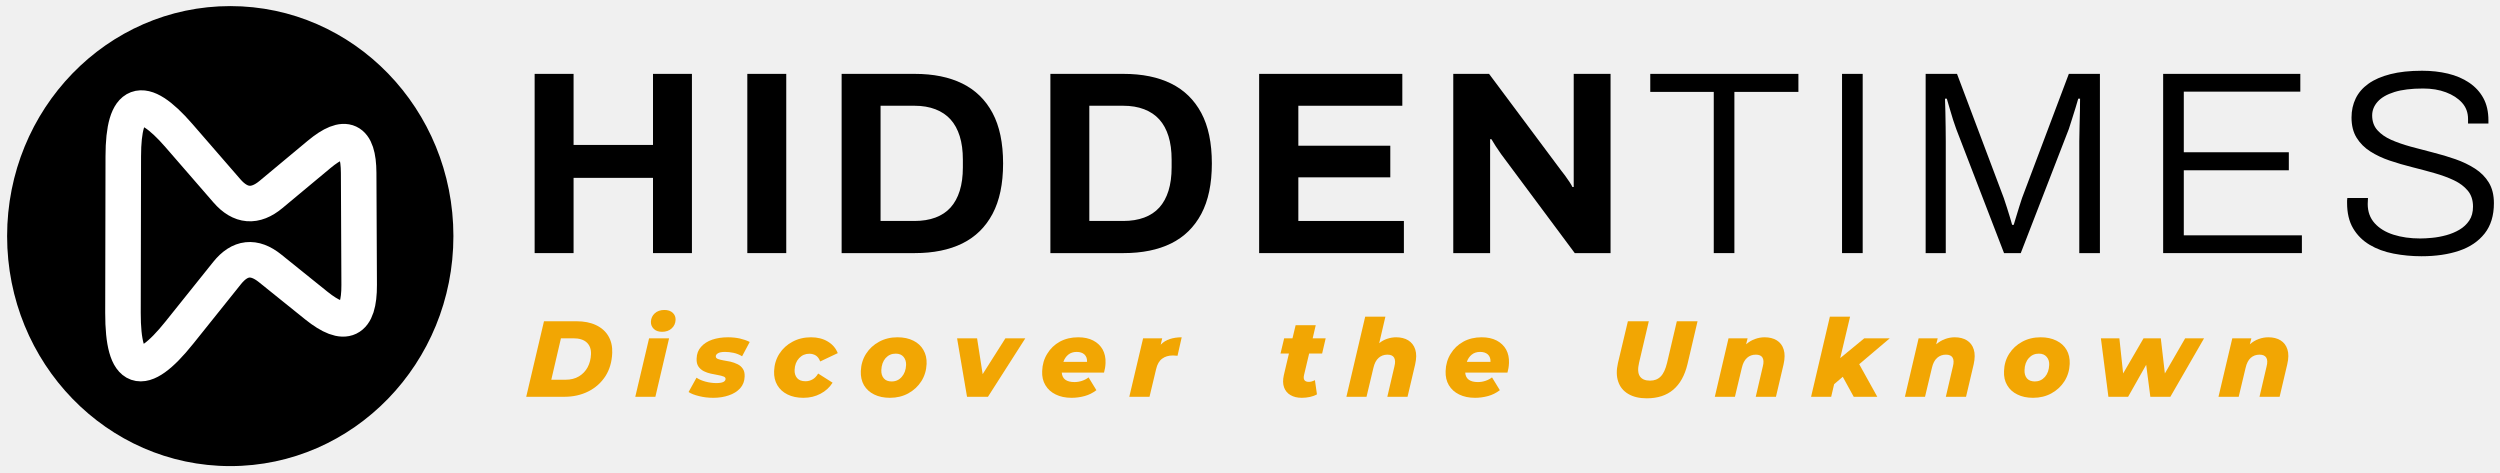
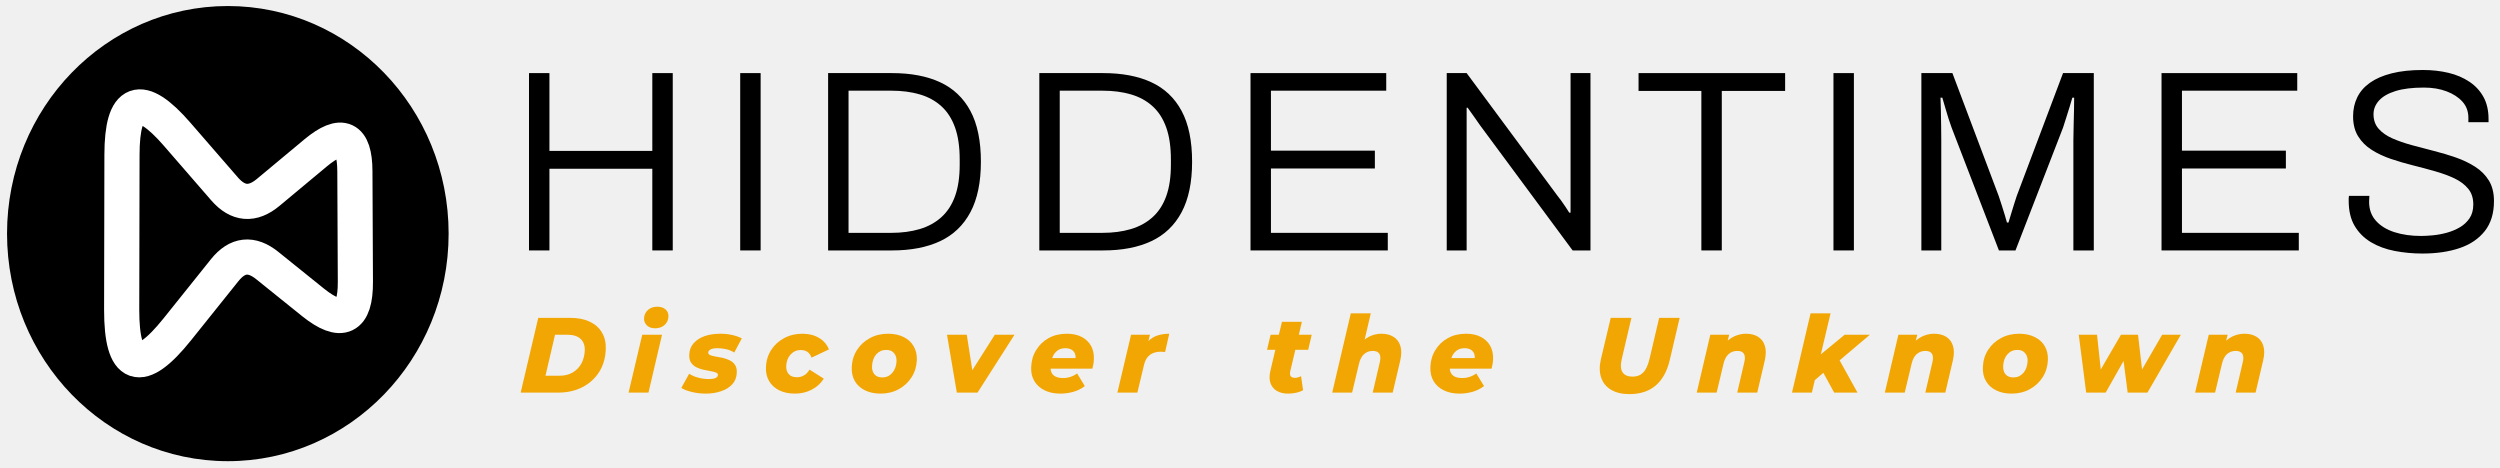
- <svg xmlns="http://www.w3.org/2000/svg" viewBox="0 22.75 2461.93 465" role="img" aria-label="HiddenTimes" class="ht-logo" part="svg">
+ <svg xmlns="http://www.w3.org/2000/svg" viewBox="0 22.75 2488.16 465" role="img" aria-label="HiddenTimes" class="ht-logo" part="svg">
  <g class="ht-mark" part="mark">
    <ellipse class="ht-circle" part="circle" cx="226.75" cy="255.25" rx="219.75" ry="226.5" fill="#000000" />
    <path class="ht-symbol" part="symbol" d="M121.4 176.75Q121.5 93.25 176.2 156.25L223.5 210.75Q243.5 233.75 266.9 214.25L314.2 174.85Q353 142.55 353.2 193.05L353.7 303.25Q354 357.75 311.5 323.65L265.9 286.95Q242.5 268.15 223.7 291.55L176.6 350.35Q121 419.85 121.1 330.85Z" fill="none" stroke-width="35" stroke-linejoin="round" stroke-linecap="round" pathLength="1" stroke="#FFFFFF" />
  </g>
  <g class="ht-wordmark" part="wordmark" fill="#000000">
-     <path class="ht-letter" part="letter" style="--i:0" d="M564.84 272L526.5 272L526.5 95.5L564.84 95.5L564.84 165.48L643.06 165.48L643.06 95.5L681.39 95.5L681.39 272L643.06 272L643.06 197.9L564.84 197.9L564.84 272Z" />
-     <path class="ht-letter" part="letter" style="--i:1" d="M774.28 272L735.94 272L735.94 95.5L774.28 95.5L774.28 272Z" />
-     <path class="ht-letter" part="letter" style="--i:2" d="M900.85 272L828.81 272L828.81 95.5L900.85 95.5Q928.38 95.5 947.68 105.02Q966.98 114.54 977.4 133.96Q987.82 153.39 987.82 183.75L987.82 183.75Q987.82 213.85 977.4 233.41Q966.98 252.96 947.68 262.48Q928.38 272 900.85 272L900.85 272ZM867.15 126.89L867.15 240.35L900.6 240.35Q912.18 240.35 921.18 237.01Q930.19 233.66 936.1 227.1Q942.02 220.54 945.11 210.64Q948.2 200.73 948.2 187.61L948.2 187.61L948.2 179.89Q948.2 166.77 945.11 156.86Q942.02 146.96 936.1 140.4Q930.19 133.84 921.18 130.36Q912.18 126.89 900.6 126.89L900.6 126.89L867.15 126.89Z" />
-     <path class="ht-letter" part="letter" style="--i:3" d="M1106.43 272L1034.39 272L1034.39 95.5L1106.43 95.5Q1133.96 95.5 1153.26 105.02Q1172.56 114.54 1182.98 133.96Q1193.4 153.39 1193.4 183.75L1193.4 183.75Q1193.4 213.85 1182.98 233.41Q1172.56 252.96 1153.26 262.48Q1133.96 272 1106.43 272L1106.43 272ZM1072.73 126.89L1072.73 240.35L1106.18 240.35Q1117.76 240.35 1126.76 237.01Q1135.77 233.66 1141.68 227.1Q1147.6 220.54 1150.69 210.64Q1153.78 200.73 1153.78 187.61L1153.78 187.61L1153.78 179.89Q1153.78 166.77 1150.69 156.86Q1147.6 146.96 1141.68 140.4Q1135.77 133.84 1126.76 130.36Q1117.76 126.89 1106.18 126.89L1106.18 126.89L1072.73 126.89Z" />
-     <path class="ht-letter" part="letter" style="--i:4" d="M1382.51 272L1239.97 272L1239.97 95.5L1380.97 95.5L1380.97 126.89L1278.57 126.89L1278.57 166.25L1369.13 166.25L1369.13 197.39L1278.57 197.39L1278.57 240.35L1382.51 240.35L1382.51 272Z" />
-     <path class="ht-letter" part="letter" style="--i:5" d="M1467.42 272L1431.14 272L1431.14 95.5L1466.39 95.5L1537.4 190.7Q1538.95 192.5 1541.26 195.71Q1543.58 198.93 1545.64 202.02Q1547.7 205.1 1548.47 206.91L1548.47 206.91L1549.75 206.91Q1549.75 202.53 1549.75 198.29Q1549.75 194.04 1549.75 190.7L1549.75 190.7L1549.75 95.5L1586.03 95.5L1586.03 272L1550.78 272L1478.23 174.49Q1475.65 170.89 1472.82 166.51Q1469.99 162.14 1468.71 159.82L1468.71 159.82L1467.42 159.82Q1467.42 163.68 1467.42 167.41Q1467.42 171.14 1467.42 174.49L1467.42 174.49L1467.42 272Z" />
-     <path class="ht-letter" part="letter" style="--i:6" d="M1707.98 272L1687.66 272L1687.66 113.25L1625.14 113.25L1625.14 95.5L1771.02 95.5L1771.02 113.25L1707.98 113.25L1707.98 272Z" />
-     <path class="ht-letter" part="letter" style="--i:7" d="M1834.32 272L1813.99 272L1813.99 95.5L1834.32 95.5L1834.32 272Z" />
-     <path class="ht-letter" part="letter" style="--i:8" d="M1916.14 272L1896.33 272L1896.33 95.5L1927.21 95.5L1973.26 217.71Q1974.81 222.09 1976.35 227.1Q1977.89 232.12 1979.31 236.62Q1980.72 241.13 1981.5 244.21L1981.5 244.21L1983.04 244.21Q1984.07 240.61 1985.61 235.72Q1987.16 230.83 1988.57 226.07Q1989.99 221.31 1991.27 217.71L1991.27 217.71L2037.33 95.5L2067.94 95.5L2067.94 272L2047.62 272L2047.62 162.14Q2047.62 155.71 2047.88 147.6Q2048.13 139.5 2048.26 131.78Q2048.39 124.06 2048.39 119.94L2048.39 119.94L2046.59 119.94Q2045.56 123.8 2043.89 129.08Q2042.22 134.35 2040.54 139.75Q2038.87 145.16 2037.33 149.79L2037.33 149.79L1989.99 272L1973.52 272L1926.44 149.79Q1924.89 145.67 1923.35 140.78Q1921.8 135.89 1920.26 130.49Q1918.72 125.09 1917.17 119.94L1917.17 119.94L1915.37 119.94Q1915.63 125.09 1915.76 132.81Q1915.89 140.53 1916.02 148.24Q1916.14 155.96 1916.14 162.14L1916.14 162.14L1916.14 272Z" />
-     <path class="ht-letter" part="letter" style="--i:9" d="M2266.83 272L2130.21 272L2130.21 95.5L2265.29 95.5L2265.29 113L2150.54 113L2150.54 172.69L2253.97 172.69L2253.97 190.44L2150.54 190.44L2150.54 254.5L2266.83 254.5L2266.83 272Z" />
-     <path class="ht-letter" part="letter" style="--i:10" d="M2384.67 275.09L2384.67 275.09Q2370.51 275.09 2357.14 272.51Q2343.76 269.94 2333.46 263.77Q2323.17 257.59 2317.26 247.56Q2311.34 237.52 2311.34 222.6L2311.34 222.6Q2311.34 221.31 2311.34 220.16Q2311.34 219 2311.6 217.71L2311.6 217.71L2331.92 217.71Q2331.92 218.74 2331.79 220.54Q2331.66 222.34 2331.66 223.63L2331.66 223.63Q2331.66 234.95 2338.48 242.54Q2345.3 250.13 2357.01 253.86Q2368.71 257.59 2383.38 257.59L2383.38 257.59Q2388.27 257.59 2395.09 256.95Q2401.9 256.31 2408.98 254.38Q2416.05 252.45 2421.97 248.97Q2427.89 245.5 2431.62 239.97Q2435.35 234.44 2435.35 226.2L2435.35 226.2Q2435.35 216.68 2430.21 210.51Q2425.06 204.33 2416.7 200.35Q2408.34 196.36 2397.53 193.27Q2386.72 190.18 2375.4 187.35Q2364.08 184.52 2353.4 180.92Q2342.73 177.32 2334.24 171.91Q2325.75 166.51 2320.73 158.41Q2315.71 150.3 2315.71 138.47L2315.71 138.47Q2315.71 128.18 2319.83 119.69Q2323.95 111.19 2332.44 105.15Q2340.93 99.1 2354.05 95.76Q2367.17 92.41 2385.18 92.41L2385.18 92.41Q2398.82 92.41 2410.65 95.24Q2422.49 98.07 2431.49 104.12Q2440.5 110.17 2445.51 119.3Q2450.53 128.43 2450.53 141.3L2450.53 141.3L2450.53 144.38L2430.46 144.38L2430.46 140.01Q2430.46 130.49 2424.55 123.93Q2418.63 117.37 2408.72 113.64Q2398.82 109.91 2386.21 109.91L2386.21 109.91Q2368.97 109.91 2357.91 113.38Q2346.84 116.85 2341.44 122.9Q2336.04 128.95 2336.04 136.41L2336.04 136.41Q2336.04 145.16 2341.18 150.95Q2346.33 156.73 2354.82 160.47Q2363.31 164.2 2373.99 167.15Q2384.67 170.11 2395.99 172.94Q2407.31 175.77 2417.98 179.5Q2428.66 183.24 2437.28 188.77Q2445.9 194.3 2450.92 202.53Q2455.93 210.77 2455.93 222.86L2455.93 222.86Q2455.93 241.13 2446.8 252.7Q2437.67 264.28 2421.71 269.68Q2405.76 275.09 2384.67 275.09Z" />
+     <path class="ht-letter" part="letter" style="--i:0" d="M546.83 272L526.5 272L526.5 95.5L546.83 95.5L546.83 172.94L649.23 172.94L649.23 95.5L669.56 95.5L669.56 272L649.23 272L649.23 190.7L546.83 190.7L546.83 272Z" />
+     <path class="ht-letter" part="letter" style="--i:1" d="M757.03 272L736.7 272L736.7 95.5L757.03 95.5L757.03 272Z" />
+     <path class="ht-letter" part="letter" style="--i:2" d="M887.74 272L824.19 272L824.19 95.5L887.74 95.5Q916.05 95.5 935.73 104.63Q955.41 113.77 965.83 133.19Q976.25 152.62 976.25 183.75L976.25 183.75Q976.25 214.37 965.83 233.92Q955.41 253.48 935.73 262.74Q916.05 272 887.74 272L887.74 272ZM844.52 113L844.52 254.5L886.97 254.5Q902.67 254.5 915.27 250.77Q927.88 247.04 936.89 238.94Q945.89 230.83 950.52 217.97Q955.15 205.1 955.15 186.84L955.15 186.84L955.15 181.43Q955.15 162.65 950.52 149.66Q945.89 136.67 937.01 128.56Q928.14 120.46 915.53 116.73Q902.92 113 886.97 113L886.97 113L844.52 113Z" />
+     <path class="ht-letter" part="letter" style="--i:3" d="M1097.94 272L1034.39 272L1034.39 95.5L1097.94 95.5Q1126.25 95.5 1145.93 104.63Q1165.61 113.77 1176.03 133.19Q1186.45 152.62 1186.45 183.75L1186.45 183.75Q1186.45 214.37 1176.03 233.92Q1165.61 253.48 1145.93 262.74Q1126.25 272 1097.94 272L1097.94 272ZM1054.72 113L1054.72 254.5L1097.17 254.5Q1112.87 254.5 1125.47 250.77Q1138.08 247.04 1147.09 238.94Q1156.09 230.83 1160.72 217.97Q1165.35 205.1 1165.35 186.84L1165.35 186.84L1165.35 181.43Q1165.35 162.65 1160.72 149.66Q1156.09 136.67 1147.21 128.56Q1138.34 120.46 1125.73 116.73Q1113.12 113 1097.17 113L1097.17 113L1054.72 113Z" />
+     <path class="ht-letter" part="letter" style="--i:4" d="M1381.21 272L1244.59 272L1244.59 95.5L1379.67 95.5L1379.67 113L1264.92 113L1264.92 172.69L1368.35 172.69L1368.35 190.44L1264.92 190.44L1264.92 254.5L1381.21 254.5L1381.21 272Z" />
+     <path class="ht-letter" part="letter" style="--i:5" d="M1459.69 272L1439.88 272L1439.88 95.5L1459.69 95.5L1550 217.45Q1551.55 219.26 1553.73 222.34Q1555.92 225.43 1558.11 228.65Q1560.29 231.86 1561.84 234.44L1561.84 234.44L1563.12 234.44Q1563.12 230.06 1563.12 225.82Q1563.12 221.57 1563.12 217.45L1563.12 217.45L1563.12 95.5L1582.94 95.5L1582.94 272L1565.18 272L1473.07 147.47Q1471.27 144.9 1467.41 139.37Q1463.55 133.84 1460.72 129.98L1460.72 129.98L1459.69 129.98Q1459.69 134.35 1459.69 138.6Q1459.69 142.84 1459.69 147.47L1459.69 147.47L1459.69 272Z" />
+     <path class="ht-letter" part="letter" style="--i:6" d="M1713.63 272L1693.31 272L1693.31 113.25L1630.79 113.25L1630.79 95.5L1776.67 95.5L1776.67 113.25L1713.63 113.25L1713.63 272Z" />
+     <path class="ht-letter" part="letter" style="--i:7" d="M1845.11 272L1824.78 272L1824.78 95.5L1845.11 95.5L1845.11 272Z" />
+     <path class="ht-letter" part="letter" style="--i:8" d="M1932.08 272L1912.27 272L1912.27 95.5L1943.15 95.5L1989.2 217.71Q1990.75 222.09 1992.29 227.1Q1993.83 232.12 1995.25 236.62Q1996.66 241.13 1997.44 244.21L1997.44 244.21L1998.98 244.21Q2000.01 240.61 2001.55 235.72Q2003.1 230.83 2004.51 226.07Q2005.93 221.31 2007.21 217.71L2007.21 217.71L2053.27 95.5L2083.88 95.5L2083.88 272L2063.56 272L2063.56 162.14Q2063.56 155.71 2063.82 147.6Q2064.07 139.5 2064.2 131.78Q2064.33 124.06 2064.33 119.94L2064.33 119.94L2062.53 119.94Q2061.5 123.8 2059.83 129.08Q2058.16 134.35 2056.48 139.75Q2054.81 145.16 2053.27 149.79L2053.27 149.79L2005.93 272L1989.46 272L1942.38 149.79Q1940.83 145.67 1939.29 140.78Q1937.74 135.89 1936.2 130.49Q1934.66 125.09 1933.11 119.94L1933.11 119.94L1931.31 119.94Q1931.57 125.09 1931.7 132.81Q1931.83 140.53 1931.96 148.24Q1932.08 155.96 1932.08 162.14L1932.08 162.14L1932.08 272Z" />
+     <path class="ht-letter" part="letter" style="--i:9" d="M2287.91 272L2151.29 272L2151.29 95.5L2286.37 95.5L2286.37 113L2171.62 113L2171.62 172.69L2275.05 172.69L2275.05 190.44L2171.62 190.44L2171.62 254.5L2287.91 254.5L2287.91 272Z" />
+     <path class="ht-letter" part="letter" style="--i:10" d="M2410.9 275.09L2410.9 275.09Q2396.74 275.09 2383.37 272.51Q2369.99 269.94 2359.69 263.77Q2349.4 257.59 2343.49 247.56Q2337.57 237.52 2337.57 222.6L2337.57 222.6Q2337.57 221.31 2337.57 220.16Q2337.57 219 2337.83 217.71L2337.83 217.71L2358.15 217.71Q2358.15 218.74 2358.02 220.54Q2357.89 222.34 2357.89 223.63L2357.89 223.63Q2357.89 234.95 2364.71 242.54Q2371.53 250.13 2383.24 253.86Q2394.94 257.59 2409.61 257.59L2409.61 257.59Q2414.5 257.59 2421.32 256.95Q2428.13 256.31 2435.21 254.38Q2442.28 252.45 2448.2 248.97Q2454.12 245.5 2457.85 239.97Q2461.58 234.44 2461.58 226.2L2461.58 226.2Q2461.58 216.68 2456.44 210.51Q2451.29 204.33 2442.93 200.35Q2434.57 196.36 2423.76 193.27Q2412.95 190.18 2401.63 187.35Q2390.31 184.52 2379.63 180.92Q2368.96 177.32 2360.47 171.91Q2351.98 166.51 2346.96 158.41Q2341.94 150.3 2341.94 138.47L2341.94 138.47Q2341.94 128.18 2346.06 119.69Q2350.18 111.19 2358.67 105.15Q2367.16 99.1 2380.28 95.76Q2393.4 92.41 2411.41 92.41L2411.41 92.41Q2425.05 92.41 2436.88 95.24Q2448.72 98.07 2457.72 104.12Q2466.73 110.17 2471.74 119.3Q2476.76 128.43 2476.76 141.3L2476.76 141.3L2476.76 144.38L2456.69 144.38L2456.69 140.01Q2456.69 130.49 2450.78 123.93Q2444.86 117.37 2434.95 113.64Q2425.05 109.91 2412.44 109.91L2412.44 109.91Q2395.2 109.91 2384.14 113.38Q2373.07 116.85 2367.67 122.9Q2362.27 128.95 2362.27 136.41L2362.27 136.41Q2362.27 145.16 2367.41 150.95Q2372.56 156.73 2381.05 160.47Q2389.54 164.2 2400.22 167.15Q2410.9 170.11 2422.22 172.94Q2433.54 175.77 2444.21 179.5Q2454.89 183.24 2463.51 188.77Q2472.13 194.3 2477.15 202.53Q2482.16 210.77 2482.16 222.86L2482.16 222.86Q2482.16 241.13 2473.03 252.7Q2463.9 264.28 2447.94 269.68Q2431.99 275.09 2410.9 275.09Z" />
  </g>
  <g class="ht-tagline" part="tagline" fill="#F2A603">
    <path class="ht-tagline-letter" part="tagline-letter" style="--i:0" d="M555.6 413.5L518.2 413.5L535.7 339.1L567.5 339.1Q578.9 339.1 586.9 342.9Q595 346.7 599.1 353.7Q603.3 360.8 602.9 370.3L602.9 370.3Q602.4 383.5 596.2 393.2Q589.9 402.9 579.4 408.2Q568.9 413.5 555.6 413.5L555.6 413.5ZM552.4 355.9L542.9 396.7L556.9 396.7Q564.6 396.7 570.1 393.4Q575.6 390.1 578.7 384.4Q581.7 378.7 582 371.6L582 371.6Q582.3 364.2 577.8 360Q573.4 355.9 564.5 355.9L564.5 355.9L552.4 355.9Z" />
    <path class="ht-tagline-letter" part="tagline-letter" style="--i:1" d="M645.4 413.5L625.6 413.5L639.2 355.9L658.9 355.9L645.4 413.5ZM652 349.5L652 349.5Q646.7 349.5 643.8 346.6Q640.8 343.6 641 339.5L641 339.5Q641.2 334.6 644.8 331.3Q648.4 328 654.3 328L654.3 328Q659.5 328 662.5 330.8Q665.4 333.5 665.3 337.7L665.3 337.7Q665.1 342.9 661.4 346.2Q657.8 349.5 652 349.5Z" />
    <path class="ht-tagline-letter" part="tagline-letter" style="--i:2" d="M702.4 414.5L702.4 414.5Q694.9 414.5 688.3 412.8Q681.7 411.2 678.1 408.8L678.1 408.8L685.9 394.7Q689.6 397.2 694.9 398.6Q700.3 400 705.3 400L705.3 400Q710.1 400 712.3 398.9Q714.5 397.8 714.5 395.9L714.5 395.9Q714.6 394.3 712.5 393.5Q710.4 392.7 707.1 392.1Q703.7 391.5 700 390.7Q696.3 389.9 693.1 388.3Q689.8 386.6 687.8 383.7Q685.8 380.8 686 375.9L686 375.9Q686.2 368.9 690.4 364.3Q694.5 359.6 701.5 357.2Q708.4 354.9 717 354.9L717 354.9Q723 354.9 728.6 356.1Q734.2 357.4 738.3 359.5L738.3 359.5L730.8 373.6Q726.7 371.1 722.3 370.2Q717.9 369.3 714.1 369.3L714.1 369.3Q709.2 369.3 707.1 370.6Q704.9 371.9 704.9 373.6L704.9 373.6Q704.8 375.3 706.8 376.2Q708.9 377 712.2 377.6Q715.5 378.1 719.3 378.9Q723 379.8 726.3 381.4Q729.6 383 731.5 385.9Q733.5 388.7 733.3 393.6L733.3 393.6Q733.1 400.5 728.8 405.2Q724.6 409.8 717.7 412.1Q710.8 414.5 702.4 414.5Z" />
    <path class="ht-tagline-letter" part="tagline-letter" style="--i:3" d="M791.2 414.5L791.2 414.5Q782.1 414.5 775.5 411.2Q769 408 765.5 402.1Q762 396.2 762.3 388.2L762.3 388.2Q762.7 378.6 767.5 371.1Q772.3 363.6 780.4 359.3Q788.5 354.9 798.7 354.9L798.7 354.9Q808.3 354.9 815.2 359.1Q822.1 363.2 825 370.5L825 370.5L807.7 378.7Q806.2 374.7 803.5 372.9Q800.7 371.1 797 371.1L797 371.1Q791 371.1 786.9 375.5Q782.8 379.9 782.5 387L782.5 387Q782.3 392 785 395.1Q787.7 398.2 793.2 398.2L793.2 398.2Q796.9 398.2 800.1 396.4Q803.3 394.7 805.7 390.6L805.7 390.6L819.9 399.6Q815.5 406.6 808 410.5Q800.5 414.5 791.2 414.5Z" />
    <path class="ht-tagline-letter" part="tagline-letter" style="--i:4" d="M876.4 414.5L876.4 414.5Q867.4 414.5 860.8 411.2Q854.3 408 850.8 402.1Q847.4 396.2 847.7 388.2L847.7 388.2Q848.1 378.6 852.9 371.1Q857.7 363.6 865.7 359.3Q873.7 354.9 883.8 354.9L883.8 354.9Q892.8 354.9 899.4 358.2Q905.9 361.4 909.3 367.3Q912.8 373.2 912.5 381.1L912.5 381.1Q912.1 390.6 907.3 398.2Q902.5 405.7 894.5 410.1Q886.5 414.5 876.4 414.5ZM878.1 398.4L878.1 398.4Q884.1 398.4 888 393.9Q892 389.4 892.3 382.1L892.3 382.1Q892.4 377.3 889.8 374.2Q887.2 371 882 371L882 371Q876.1 371 872.1 375.4Q868.2 379.9 867.9 387.2L867.9 387.2Q867.7 392.3 870.4 395.4Q873 398.4 878.1 398.4Z" />
    <path class="ht-tagline-letter" part="tagline-letter" style="--i:5" d="M972.9 413.5L952.3 413.5L942.5 355.9L962.2 355.9L967.7 391.2L990.1 355.9L1009.7 355.9L972.9 413.5Z" />
    <path class="ht-tagline-letter" part="tagline-letter" style="--i:6" d="M1055.3 414.5L1055.3 414.5Q1046.2 414.5 1039.6 411.2Q1033 408 1029.5 402.1Q1025.9 396.2 1026.3 388.2L1026.3 388.2Q1026.6 378.6 1031.3 371.1Q1035.9 363.5 1043.7 359.2Q1051.6 354.9 1061.8 354.9L1061.8 354.9Q1070.5 354.9 1076.6 358.1Q1082.7 361.3 1085.9 367Q1089 372.7 1088.7 380.2L1088.7 380.2Q1088.6 382.8 1088.2 385.2Q1087.8 387.6 1087.2 389.7L1087.2 389.7L1045.6 389.7Q1046.3 399 1058.1 399L1058.1 399Q1061.9 399 1065.5 397.8Q1069.1 396.6 1072 394.4L1072 394.4L1079.7 407Q1074.3 411.1 1068 412.8Q1061.7 414.5 1055.3 414.5ZM1047.2 379.1L1047.2 379.1L1070.5 379.1Q1070.7 374.4 1067.9 371.8Q1065.1 369.3 1060.3 369.3L1060.3 369.3Q1055.3 369.3 1052 372Q1048.7 374.7 1047.2 379.1Z" />
    <path class="ht-tagline-letter" part="tagline-letter" style="--i:7" d="M1132 413.5L1112.1 413.5L1125.7 355.9L1144.5 355.9L1143 362.2Q1146.8 358.3 1152.1 356.6Q1157.4 354.9 1163.7 354.9L1163.7 354.9L1159.6 373.1Q1157.2 372.8 1155.1 372.8L1155.1 372.8Q1148.6 372.8 1144.4 376Q1140.1 379.2 1138.5 386.3L1138.5 386.3L1132 413.5Z" />
    <path class="ht-tagline-letter" part="tagline-letter" style="--i:8" d="M1282 414.5L1282 414.5Q1275.3 414.5 1270.8 411.8Q1266.3 409.2 1264.5 404.2Q1262.7 399.2 1264.3 392.1L1264.3 392.1L1269.3 370.9L1261 370.9L1264.6 355.9L1272.8 355.9L1275.9 343L1295.7 343L1292.7 355.9L1305.5 355.9L1302 370.9L1289.2 370.9L1284.2 392Q1282.6 398.8 1288.9 398.8L1288.9 398.8Q1291.7 398.8 1294.9 397.1L1294.9 397.1L1296.9 411.1Q1293.7 412.9 1289.8 413.7Q1285.9 414.5 1282 414.5Z" />
    <path class="ht-tagline-letter" part="tagline-letter" style="--i:9" d="M1374.9 354.9L1374.9 354.9Q1381.9 354.9 1386.8 357.9Q1391.8 361 1393.7 366.9Q1395.6 372.8 1393.6 381.6L1393.6 381.6L1386.1 413.5L1366.2 413.5L1373.2 383.5Q1374.6 378 1372.9 375Q1371.2 372 1366.3 372L1366.3 372Q1361.2 372 1357.6 375.2Q1354 378.4 1352.5 385L1352.5 385L1345.7 413.5L1325.9 413.5L1344.4 334.6L1364.3 334.6L1358.2 360.7Q1361.9 357.7 1366.3 356.3Q1370.6 354.9 1374.9 354.9Z" />
    <path class="ht-tagline-letter" part="tagline-letter" style="--i:10" d="M1452.6 414.5L1452.6 414.5Q1443.5 414.5 1436.9 411.2Q1430.3 408 1426.8 402.1Q1423.3 396.2 1423.6 388.2L1423.6 388.2Q1423.9 378.6 1428.6 371.1Q1433.2 363.5 1441.1 359.2Q1448.9 354.9 1459.1 354.9L1459.1 354.9Q1467.8 354.9 1473.9 358.1Q1480 361.3 1483.2 367Q1486.3 372.7 1486 380.2L1486 380.2Q1485.9 382.8 1485.5 385.2Q1485.1 387.6 1484.5 389.7L1484.5 389.7L1442.9 389.7Q1443.6 399 1455.4 399L1455.4 399Q1459.2 399 1462.8 397.8Q1466.4 396.6 1469.3 394.4L1469.3 394.4L1477 407Q1471.6 411.1 1465.3 412.8Q1459 414.5 1452.6 414.5ZM1444.5 379.1L1444.5 379.1L1467.8 379.1Q1468 374.4 1465.2 371.8Q1462.4 369.3 1457.6 369.3L1457.6 369.3Q1452.6 369.3 1449.3 372Q1446 374.7 1444.5 379.1Z" />
    <path class="ht-tagline-letter" part="tagline-letter" style="--i:11" d="M1621.7 415L1621.7 415Q1610.7 415 1603.5 410.7Q1596.2 406.4 1593.6 398.6Q1590.9 390.9 1593.3 380.3L1593.3 380.3L1603.1 339.1L1623.7 339.1L1614.1 380Q1612 389 1614.9 393.3Q1617.8 397.6 1624.9 397.6L1624.9 397.6Q1631.4 397.6 1635.4 393.5Q1639.4 389.5 1641.7 380L1641.7 380L1651.3 339.1L1671.7 339.1L1661.8 381.3Q1657.8 398 1647.8 406.5Q1637.8 415 1621.7 415Z" />
    <path class="ht-tagline-letter" part="tagline-letter" style="--i:12" d="M1737.7 354.9L1737.7 354.9Q1744.8 354.9 1749.7 357.9Q1754.7 361 1756.5 366.9Q1758.4 372.8 1756.4 381.6L1756.4 381.6L1748.9 413.5L1729 413.5L1736 383.5Q1737.4 378 1735.7 375Q1734 372 1729.1 372L1729.1 372Q1723.9 372 1720.4 375.2Q1716.8 378.4 1715.3 385L1715.3 385L1708.5 413.5L1688.7 413.5L1702.2 355.9L1721 355.9L1719.5 361.8Q1723.5 358.3 1728.3 356.6Q1733 354.9 1737.7 354.9Z" />
    <path class="ht-tagline-letter" part="tagline-letter" style="--i:13" d="M1803.3 413.5L1783.5 413.5L1802 334.6L1821.9 334.6L1812.2 375.4L1835.9 355.9L1861 355.9L1830.9 381.4L1848.7 413.5L1825.5 413.5L1814.7 393.8L1806.2 401.1L1803.3 413.5Z" />
    <path class="ht-tagline-letter" part="tagline-letter" style="--i:14" d="M1924.9 354.9L1924.9 354.9Q1932 354.9 1936.9 357.9Q1941.9 361 1943.7 366.9Q1945.6 372.8 1943.6 381.6L1943.6 381.6L1936.1 413.5L1916.2 413.5L1923.2 383.5Q1924.6 378 1922.9 375Q1921.2 372 1916.3 372L1916.3 372Q1911.2 372 1907.6 375.2Q1904 378.4 1902.5 385L1902.5 385L1895.7 413.5L1875.9 413.5L1889.4 355.9L1908.2 355.9L1906.7 361.8Q1910.8 358.3 1915.5 356.6Q1920.2 354.9 1924.9 354.9Z" />
    <path class="ht-tagline-letter" part="tagline-letter" style="--i:15" d="M2002.1 414.5L2002.1 414.5Q1993.1 414.5 1986.6 411.2Q1980 408 1976.6 402.1Q1973.1 396.2 1973.5 388.2L1973.5 388.2Q1973.8 378.6 1978.6 371.1Q1983.4 363.6 1991.4 359.3Q1999.4 354.9 2009.6 354.9L2009.6 354.9Q2018.5 354.9 2025.1 358.2Q2031.7 361.4 2035.1 367.3Q2038.5 373.2 2038.2 381.1L2038.2 381.1Q2037.8 390.6 2033 398.2Q2028.2 405.7 2020.2 410.1Q2012.2 414.5 2002.1 414.5ZM2003.9 398.4L2003.9 398.4Q2009.8 398.4 2013.8 393.9Q2017.7 389.4 2018 382.1L2018 382.1Q2018.2 377.3 2015.5 374.2Q2012.9 371 2007.8 371L2007.8 371Q2001.8 371 1997.9 375.4Q1993.9 379.9 1993.7 387.2L1993.7 387.2Q1993.5 392.3 1996.1 395.4Q1998.8 398.4 2003.9 398.4Z" />
    <path class="ht-tagline-letter" part="tagline-letter" style="--i:16" d="M2095.7 413.5L2076.3 413.5L2068.9 355.9L2087.1 355.9L2090.8 390.5L2110.9 355.9L2127.9 355.9L2131.9 390.5L2151.9 355.9L2170.5 355.9L2137.3 413.5L2117.6 413.5L2113.5 382L2095.7 413.5Z" />
    <path class="ht-tagline-letter" part="tagline-letter" style="--i:17" d="M2233.8 354.9L2233.8 354.9Q2240.9 354.9 2245.8 357.9Q2250.8 361 2252.6 366.9Q2254.5 372.8 2252.4 381.6L2252.4 381.6L2244.9 413.5L2225.1 413.5L2232.1 383.5Q2233.5 378 2231.8 375Q2230 372 2225.1 372L2225.1 372Q2220 372 2216.4 375.2Q2212.9 378.4 2211.4 385L2211.4 385L2204.6 413.5L2184.7 413.5L2198.3 355.9L2217.1 355.9L2215.6 361.8Q2219.6 358.3 2224.3 356.6Q2229.1 354.9 2233.8 354.9Z" />
  </g>
</svg>
